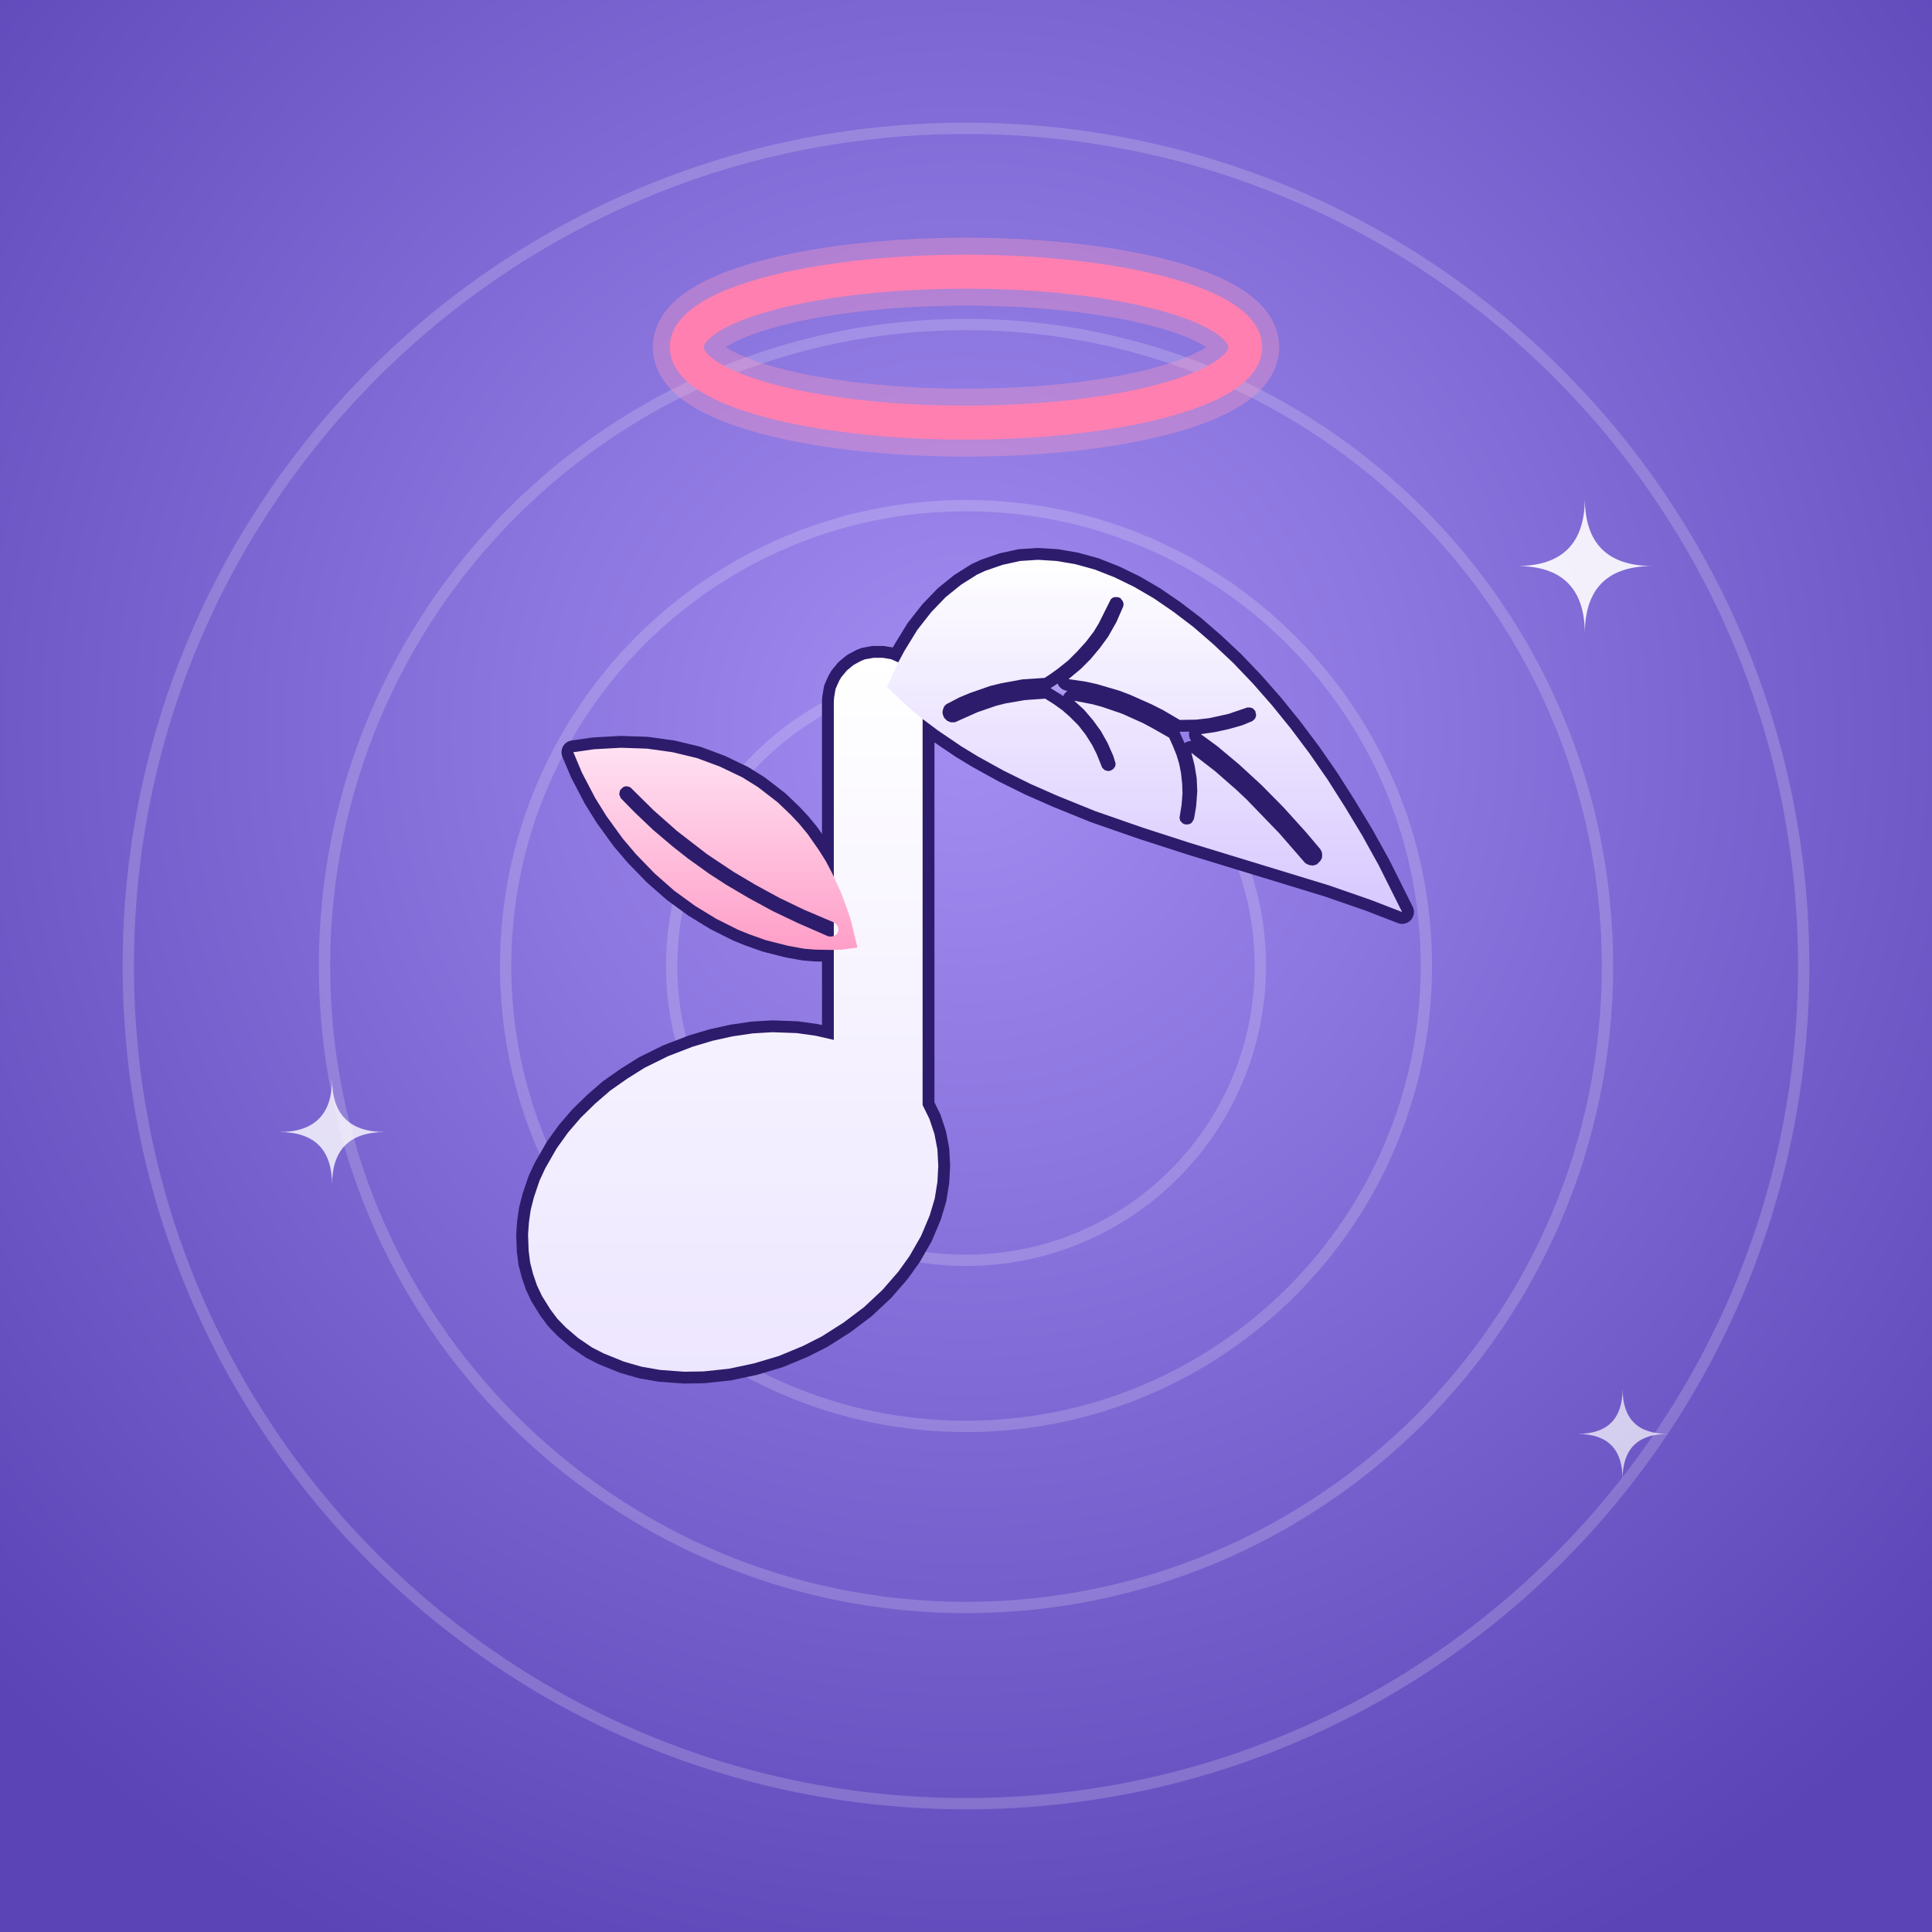
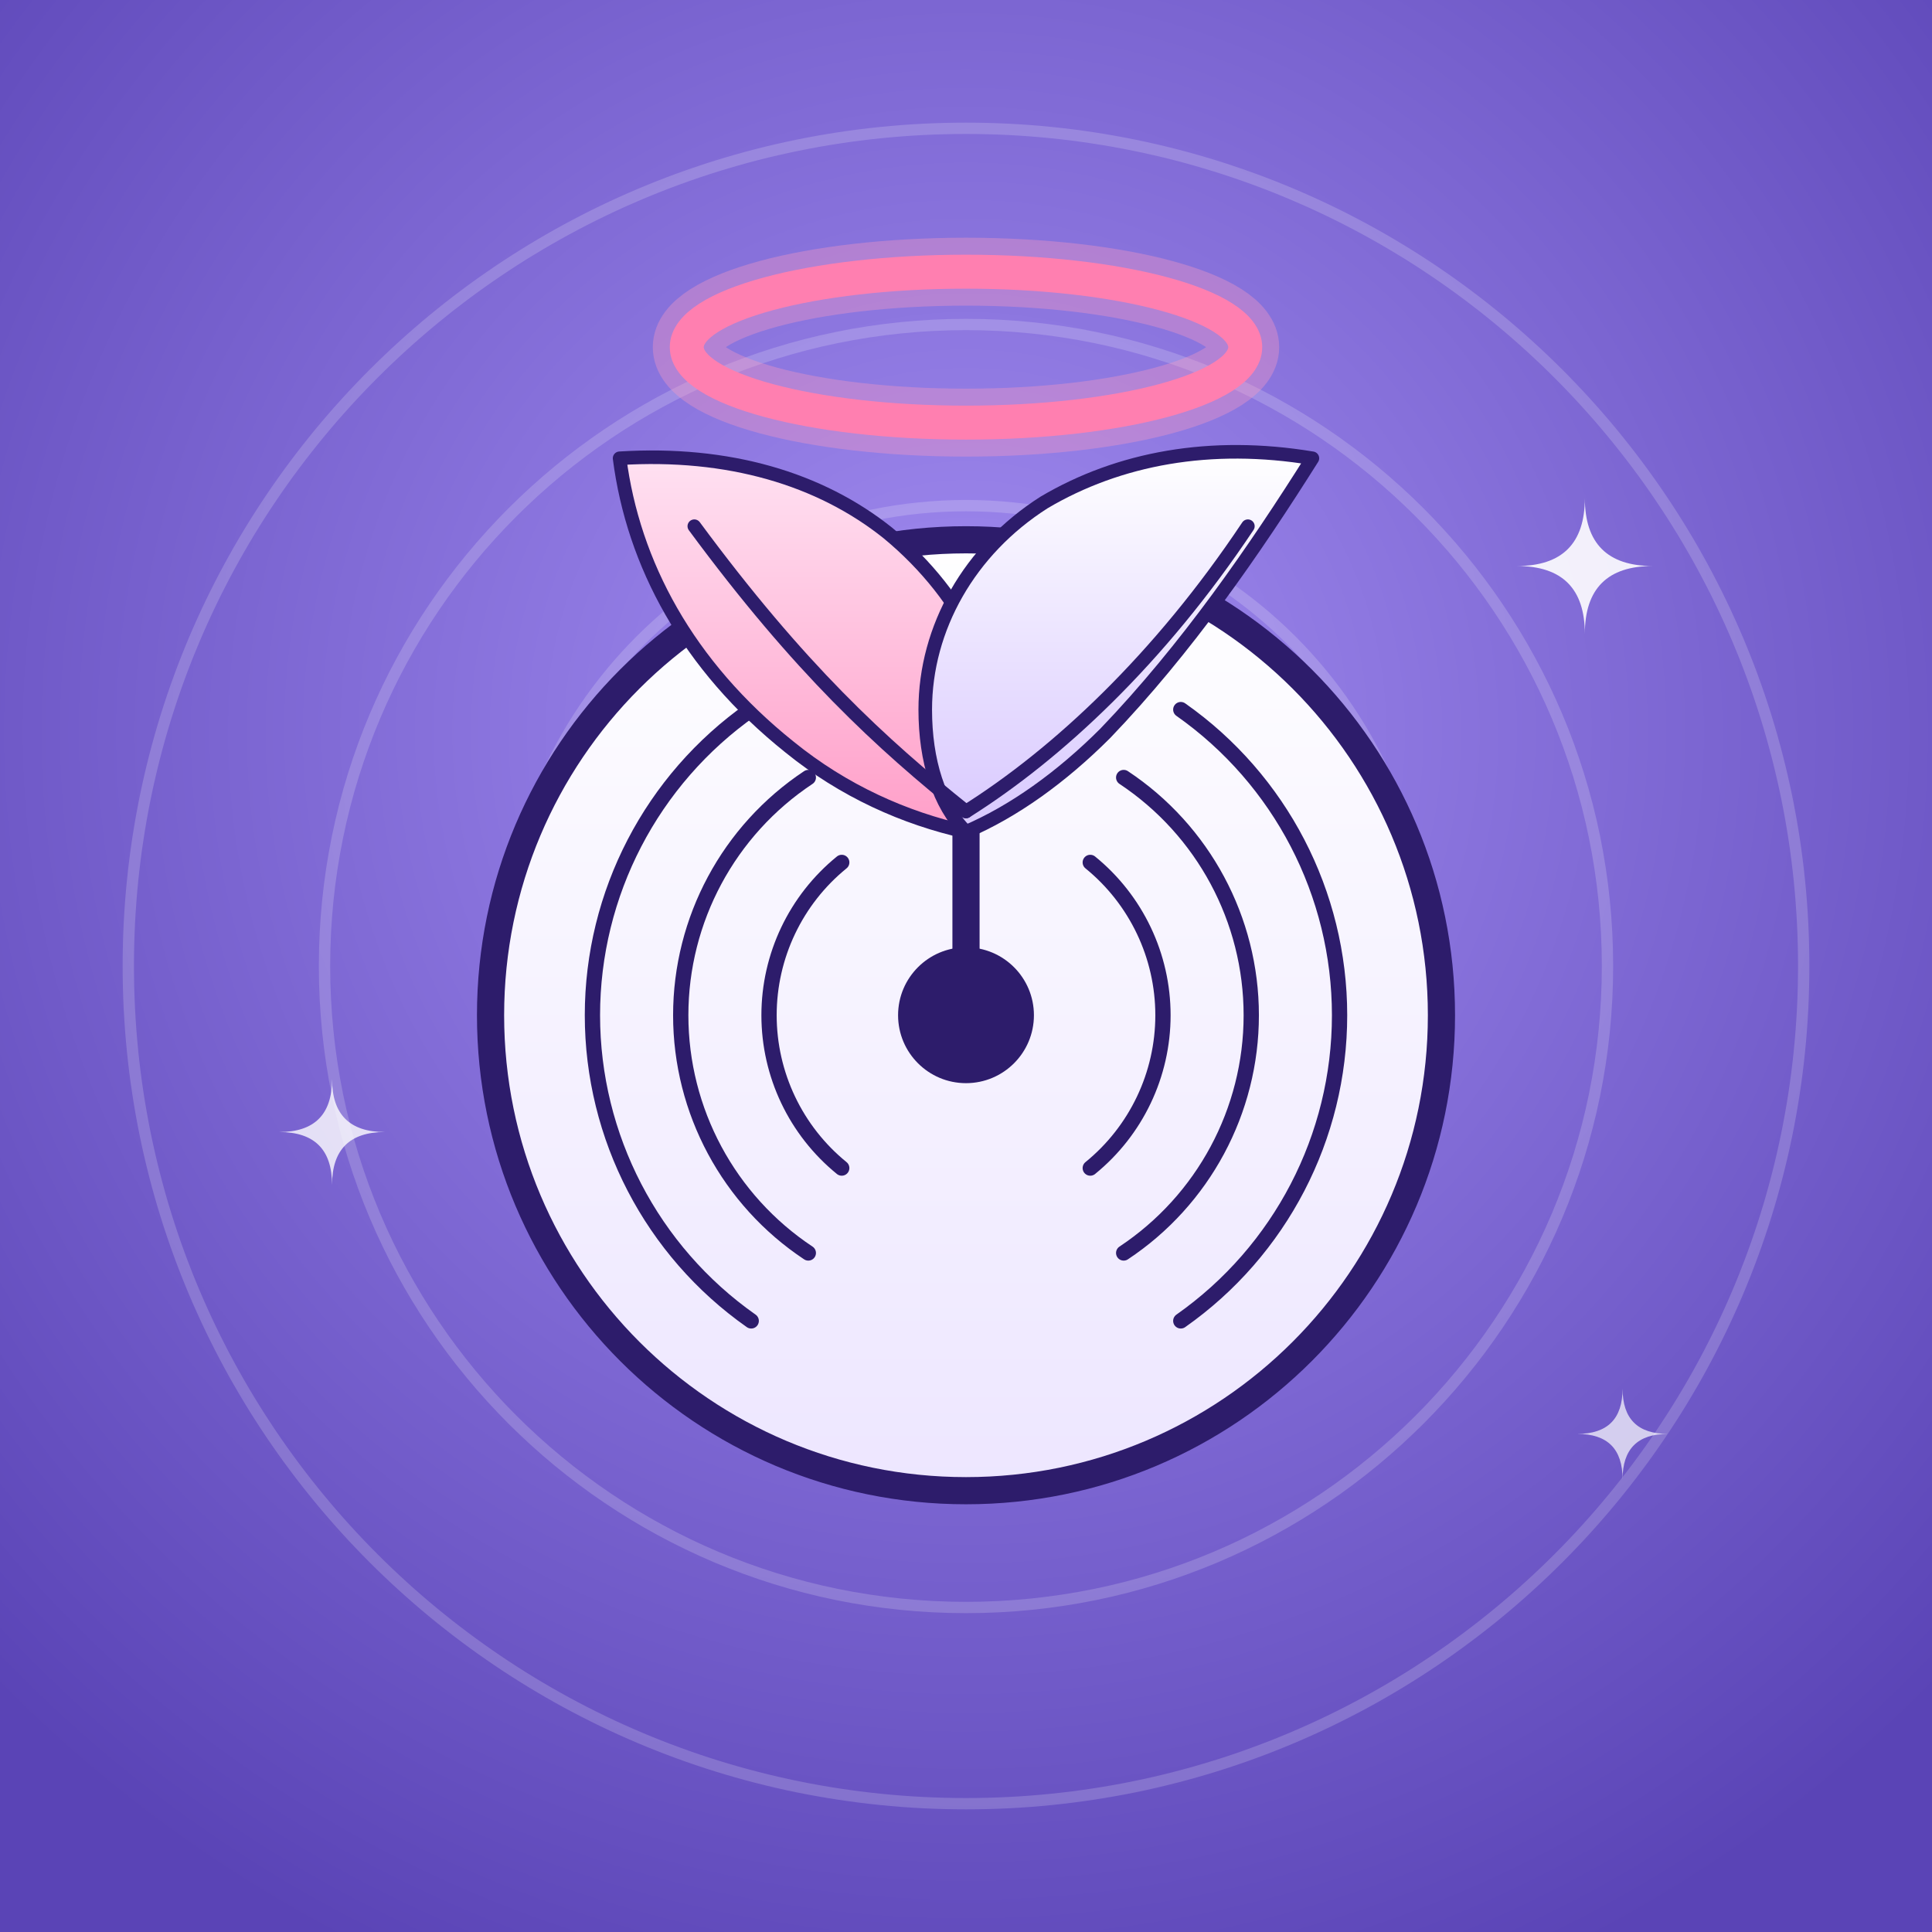
<svg xmlns="http://www.w3.org/2000/svg" viewBox="0 0 512 512" width="512" height="512" role="img" aria-label="Natune - Kawaiitune">
  <defs>
    <radialGradient id="bg" cx="0.5" cy="0.38" r="0.7">
      <stop offset="0" stop-color="#A38DF2" />
      <stop offset="1" stop-color="#5A44B6" />
    </radialGradient>
    <linearGradient id="n" x1="0" y1="0" x2="0" y2="1">
      <stop offset="0" stop-color="#FFFFFF" />
      <stop offset="1" stop-color="#EDE6FF" />
    </linearGradient>
    <linearGradient id="s" x1="0" y1="0" x2="0" y2="1">
      <stop offset="0" stop-color="#FFE1F2" />
      <stop offset="1" stop-color="#FF9EC8" />
    </linearGradient>
    <linearGradient id="l" x1="0" y1="0" x2="0" y2="1">
      <stop offset="0" stop-color="#FFFFFF" />
      <stop offset="1" stop-color="#D8C8FF" />
    </linearGradient>
  </defs>
  <rect width="512" height="512" fill="url(#bg)" />
  <circle cx="256" cy="256" r="78" fill="none" stroke="#FFFFFF" stroke-opacity="0.18" stroke-width="3" />
  <circle cx="256" cy="256" r="122" fill="none" stroke="#FFFFFF" stroke-opacity="0.18" stroke-width="3" />
  <circle cx="256" cy="256" r="170" fill="none" stroke="#FFFFFF" stroke-opacity="0.18" stroke-width="3" />
  <circle cx="256" cy="256" r="222" fill="none" stroke="#FFFFFF" stroke-opacity="0.18" stroke-width="3" />
  <ellipse cx="256" cy="92" rx="74" ry="20" fill="none" stroke="#FF9CC0" stroke-opacity="0.35" stroke-width="18" />
  <ellipse cx="256" cy="92" rx="74" ry="20" fill="none" stroke="#FF7FB0" stroke-width="9" />
  <path d="M420 132 Q420 150 438 150 Q420 150 420 168 Q420 150 402 150 Q420 150 420 132 Z" fill="#FFFFFF" fill-opacity="0.9" />
  <path d="M88 286 Q88 300 102 300 Q88 300 88 314 Q88 300 74 300 Q88 300 88 286 Z" fill="#FFFFFF" fill-opacity="0.8" />
  <path d="M430 368 Q430 380 442 380 Q430 380 430 392 Q430 380 418 380 Q430 380 430 368 Z" fill="#FFFFFF" fill-opacity="0.7" />
-   <g transform="translate(34.28 56.58) scale(0.784404)">
-     <g fill="#2D1C6B" stroke="#2D1C6B" stroke-width="8" stroke-linejoin="round">
-       <path d="M268.0,165.0 L267.7,162.1 L266.9,159.3 L266.2,157.9 L264.6,155.5 L262.5,153.4 L260.1,151.8 L257.4,150.6 L254.5,150.1 L251.5,150.1 L248.6,150.6 L247.3,151.1 L244.7,152.5 L242.4,154.4 L240.5,156.7 L239.8,157.9 L238.6,160.6 L238.1,163.5 L238.0,165.0 L238.0,279.2 L231.9,277.8 L225.5,276.9 L217.3,276.6 L210.6,277.0 L203.8,278.0 L197.0,279.5 L190.3,281.5 L182.0,284.7 L174.1,288.6 L168.2,292.3 L162.5,296.3 L157.3,300.8 L152.5,305.5 L148.2,310.5 L144.4,315.8 L140.5,322.6 L138.6,326.7 L136.7,332.3 L135.6,336.6 L135.0,340.8 L134.7,345.0 L134.9,350.4 L135.4,354.4 L136.4,358.3 L137.7,362.1 L139.4,365.7 L142.2,370.2 L144.6,373.4 L147.4,376.3 L151.6,379.9 L156.3,383.1 L160.2,385.1 L167.1,387.9 L173.0,389.6 L179.3,390.7 L187.4,391.3 L194.0,391.2 L202.5,390.3 L211.0,388.5 L219.4,386.0 L227.6,382.6 L233.9,379.4 L241.3,374.7 L248.2,369.5 L254.4,363.7 L259.8,357.5 L263.6,352.2 L267.5,345.4 L270.4,338.5 L272.1,332.8 L273.0,327.2 L273.3,321.7 L273.0,316.2 L272.0,311.0 L270.3,305.9 L268.0,301.2 Z" />
-       <path d="M246.0,248.0 L243.6,238.2 L242.0,233.6 L240.3,229.1 L237.4,222.8 L235.3,218.8 L232.9,215.0 L229.2,209.7 L226.4,206.3 L223.5,203.2 L219.0,198.9 L212.4,193.8 L207.1,190.5 L199.6,186.9 L191.8,184.0 L183.5,182.0 L174.9,180.8 L166.1,180.5 L157.0,181.0 L150.0,182.0 L152.9,188.9 L157.4,197.5 L161.2,203.6 L166.7,211.2 L171.2,216.5 L177.5,223.0 L184.1,228.8 L191.1,233.9 L198.3,238.3 L205.7,242.0 L209.4,243.5 L215.0,245.5 L222.5,247.4 L228.0,248.4 L231.7,248.7 L237.2,248.8 L240.7,248.7 ZM238.0,239.5 L238.8,240.1 L239.4,240.9 L239.6,241.8 L239.4,242.8 L238.9,243.6 L238.0,244.1 L237.1,244.3 L236.1,244.2 L225.8,239.7 L217.4,235.7 L209.3,231.3 L201.5,226.7 L195.8,223.0 L188.7,217.9 L183.5,213.8 L176.9,208.2 L170.7,202.3 L166.0,197.5 L165.5,196.2 L165.8,194.8 L166.7,193.9 L167.6,193.5 L168.6,193.6 L169.4,194.0 L177.2,201.7 L185.0,208.6 L195.1,216.4 L204.1,222.4 L211.7,226.9 L219.6,231.2 L227.9,235.2 Z" fill-rule="evenodd" />
-       <path d="M256.0,160.0 L263.0,166.6 L267.9,170.7 L273.1,174.6 L281.2,180.1 L286.8,183.5 L295.5,188.3 L304.4,192.7 L313.7,196.8 L326.3,201.9 L342.4,207.5 L358.5,212.7 L405.3,227.0 L419.4,231.9 L430.0,236.0 L422.1,220.2 L416.5,210.1 L410.7,200.5 L404.8,191.2 L398.7,182.4 L392.4,174.0 L386.0,166.1 L379.5,158.7 L372.9,151.8 L366.2,145.5 L359.5,139.7 L352.8,134.6 L346.1,130.0 L339.4,126.1 L332.8,122.9 L326.2,120.3 L319.7,118.5 L313.3,117.4 L307.0,117.0 L300.9,117.4 L295.0,118.7 L289.2,120.7 L286.4,122.0 L281.0,125.4 L275.8,129.6 L270.9,134.7 L266.2,140.7 L261.9,147.7 L259.8,151.6 ZM317.3,157.3 L323.3,158.2 L326.9,159.0 L334.4,161.2 L338.1,162.6 L345.3,165.8 L349.1,167.7 L354.9,171.1 L360.4,171.0 L364.8,170.5 L371.2,169.1 L377.7,166.9 L378.7,166.9 L379.6,167.2 L380.4,168.1 L380.7,169.6 L380.3,170.7 L379.4,171.5 L376.0,172.9 L371.4,174.2 L366.8,175.2 L362.0,175.9 L367.6,180.0 L375.0,186.2 L382.5,193.1 L390.0,200.7 L397.5,209.0 L402.4,214.8 L402.9,215.8 L403.0,216.8 L402.9,217.8 L402.4,218.7 L401.2,219.9 L399.9,220.3 L398.5,220.1 L397.3,219.5 L388.6,209.5 L377.6,198.1 L374.0,194.7 L366.8,188.4 L358.8,182.2 L359.9,186.5 L360.6,190.8 L360.8,195.2 L360.4,200.4 L359.7,204.5 L359.1,205.6 L358.6,206.1 L357.7,206.4 L356.7,206.4 L355.8,206.0 L355.0,205.1 L354.8,204.1 L355.5,199.8 L355.8,195.9 L355.7,192.8 L355.3,189.0 L354.7,186.0 L353.8,183.0 L352.6,180.0 L351.3,177.1 L345.7,173.9 L342.3,172.1 L335.4,169.0 L328.7,166.7 L325.4,165.8 L319.2,164.6 L322.5,167.6 L325.5,171.1 L328.2,174.8 L330.5,178.9 L332.4,183.2 L333.2,185.8 L333.1,186.7 L332.6,187.5 L331.8,188.1 L330.8,188.4 L329.6,188.1 L328.7,187.3 L326.8,182.6 L325.3,179.6 L323.1,176.1 L320.6,172.9 L317.7,170.0 L315.2,167.8 L312.4,165.8 L309.4,163.9 L302.5,164.4 L296.1,165.5 L292.9,166.3 L286.5,168.5 L278.9,171.9 L277.5,171.9 L276.3,171.4 L275.3,170.4 L274.9,169.5 L274.7,168.5 L274.9,167.5 L275.3,166.5 L276.0,165.8 L280.4,163.5 L284.0,162.0 L290.9,159.6 L294.6,158.7 L301.7,157.4 L309.2,156.9 L310.9,155.8 L313.7,153.8 L317.2,151.0 L320.3,147.9 L323.2,144.7 L325.8,141.3 L327.5,138.5 L331.6,130.3 L332.4,129.7 L333.1,129.6 L333.9,129.6 L334.8,129.9 L335.7,131.1 L335.9,132.0 L335.8,132.7 L333.5,138.0 L330.6,143.1 L327.8,146.9 L324.7,150.6 L321.4,153.9 Z" fill-rule="evenodd" />
+   <g transform="translate(25.6 17.05) scale(0.9)" stroke-linecap="round" stroke-linejoin="round">
+     <circle cx="256" cy="280" r="140" fill="url(#n)" stroke="#2D1C6B" stroke-width="8" />
+     <g fill="none" stroke="#2D1C6B" stroke-width="4.5">
+       <path d="M192.754 190 A110 110 0 0 0 192.754 370" />
+       <path d="M319.246 190 A110 110 0 0 1 319.246 370" />
+       <path d="M209.57 210 A84 84 0 0 0 209.57 350" />
+       <path d="M302.43 210 A84 84 0 0 1 302.43 350" />
+       <path d="M219.41 235 A58 58 0 0 0 219.41 325" />
+       <path d="M292.59 235 A58 58 0 0 1 292.59 325" />
    </g>
-     <path d="M268.0,165.0 L267.7,162.1 L266.9,159.3 L266.2,157.9 L264.6,155.5 L262.5,153.4 L260.1,151.8 L257.4,150.6 L254.5,150.1 L251.5,150.1 L248.6,150.6 L247.3,151.1 L244.7,152.5 L242.4,154.4 L240.5,156.7 L239.8,157.9 L238.6,160.6 L238.1,163.5 L238.0,165.0 L238.0,279.2 L231.9,277.8 L225.5,276.9 L217.3,276.6 L210.6,277.0 L203.8,278.0 L197.0,279.5 L190.3,281.5 L182.0,284.7 L174.1,288.6 L168.2,292.3 L162.5,296.3 L157.3,300.8 L152.5,305.5 L148.2,310.5 L144.4,315.8 L140.5,322.6 L138.6,326.7 L136.7,332.3 L135.6,336.6 L135.0,340.8 L134.7,345.0 L134.9,350.4 L135.4,354.4 L136.4,358.3 L137.7,362.1 L139.4,365.7 L142.2,370.2 L144.6,373.4 L147.4,376.3 L151.6,379.9 L156.3,383.1 L160.2,385.1 L167.1,387.9 L173.0,389.6 L179.3,390.7 L187.4,391.3 L194.0,391.2 L202.5,390.3 L211.0,388.5 L219.4,386.0 L227.6,382.6 L233.9,379.4 L241.3,374.7 L248.2,369.5 L254.4,363.7 L259.8,357.5 L263.6,352.2 L267.5,345.4 L270.4,338.5 L272.1,332.8 L273.0,327.2 L273.3,321.7 L273.0,316.2 L272.0,311.0 L270.3,305.9 L268.0,301.2 Z" fill="url(#n)" />
-     <path d="M246.0,248.0 L243.6,238.2 L242.0,233.6 L240.3,229.1 L237.4,222.8 L235.3,218.8 L232.9,215.0 L229.2,209.7 L226.4,206.3 L223.5,203.2 L219.0,198.9 L212.4,193.8 L207.1,190.5 L199.6,186.9 L191.8,184.0 L183.5,182.0 L174.9,180.8 L166.1,180.5 L157.0,181.0 L150.0,182.0 L152.9,188.9 L157.4,197.5 L161.2,203.6 L166.7,211.2 L171.2,216.5 L177.5,223.0 L184.1,228.8 L191.1,233.9 L198.3,238.3 L205.7,242.0 L209.4,243.5 L215.0,245.5 L222.5,247.4 L228.0,248.4 L231.7,248.7 L237.2,248.8 L240.7,248.7 ZM238.0,239.5 L238.8,240.1 L239.4,240.9 L239.6,241.8 L239.4,242.8 L238.9,243.6 L238.0,244.1 L237.1,244.3 L236.1,244.2 L225.8,239.7 L217.4,235.7 L209.3,231.3 L201.5,226.7 L195.8,223.0 L188.7,217.9 L183.5,213.8 L176.9,208.2 L170.7,202.3 L166.0,197.5 L165.5,196.2 L165.8,194.8 L166.7,193.9 L167.6,193.5 L168.6,193.6 L169.4,194.0 L177.2,201.7 L185.0,208.6 L195.1,216.4 L204.1,222.4 L211.7,226.9 L219.6,231.2 L227.9,235.2 Z" fill="url(#s)" fill-rule="evenodd" />
-     <path d="M256.0,160.0 L263.0,166.6 L267.9,170.7 L273.1,174.6 L281.2,180.1 L286.8,183.5 L295.5,188.3 L304.4,192.7 L313.7,196.8 L326.3,201.9 L342.4,207.5 L358.5,212.7 L405.3,227.0 L419.4,231.9 L430.0,236.0 L422.1,220.2 L416.5,210.1 L410.7,200.5 L404.8,191.2 L398.7,182.4 L392.4,174.0 L386.0,166.1 L379.5,158.7 L372.9,151.8 L366.2,145.5 L359.5,139.7 L352.8,134.6 L346.1,130.0 L339.4,126.1 L332.8,122.9 L326.2,120.3 L319.7,118.5 L313.3,117.4 L307.0,117.0 L300.9,117.4 L295.0,118.7 L289.2,120.7 L286.4,122.0 L281.0,125.4 L275.8,129.6 L270.9,134.7 L266.2,140.7 L261.9,147.7 L259.8,151.6 ZM317.3,157.3 L323.3,158.2 L326.9,159.0 L334.4,161.2 L338.1,162.6 L345.3,165.8 L349.1,167.7 L354.9,171.1 L360.4,171.0 L364.8,170.5 L371.2,169.1 L377.7,166.9 L378.7,166.9 L379.6,167.2 L380.4,168.1 L380.7,169.6 L380.3,170.7 L379.4,171.5 L376.0,172.9 L371.4,174.2 L366.8,175.2 L362.0,175.9 L367.6,180.0 L375.0,186.2 L382.5,193.1 L390.0,200.7 L397.5,209.0 L402.4,214.8 L402.9,215.8 L403.0,216.8 L402.9,217.8 L402.4,218.7 L401.2,219.9 L399.9,220.3 L398.5,220.1 L397.3,219.5 L388.6,209.5 L377.6,198.1 L374.0,194.7 L366.8,188.4 L358.8,182.2 L359.9,186.5 L360.6,190.8 L360.8,195.2 L360.4,200.4 L359.7,204.5 L359.1,205.6 L358.6,206.1 L357.7,206.4 L356.7,206.4 L355.8,206.0 L355.0,205.1 L354.8,204.1 L355.5,199.8 L355.8,195.9 L355.7,192.8 L355.3,189.0 L354.7,186.0 L353.8,183.0 L352.6,180.0 L351.3,177.1 L345.7,173.9 L342.3,172.1 L335.4,169.0 L328.7,166.7 L325.4,165.8 L319.2,164.6 L322.5,167.6 L325.5,171.1 L328.2,174.8 L330.5,178.9 L332.4,183.2 L333.2,185.8 L333.1,186.7 L332.6,187.5 L331.8,188.1 L330.8,188.4 L329.6,188.1 L328.7,187.3 L326.8,182.6 L325.3,179.6 L323.1,176.1 L320.6,172.9 L317.7,170.0 L315.2,167.8 L312.4,165.8 L309.4,163.9 L302.5,164.4 L296.1,165.5 L292.9,166.3 L286.5,168.5 L278.9,171.9 L277.5,171.9 L276.3,171.4 L275.3,170.4 L274.9,169.5 L274.7,168.5 L274.9,167.5 L275.3,166.5 L276.0,165.8 L280.4,163.5 L284.0,162.0 L290.9,159.6 L294.6,158.7 L301.7,157.4 L309.2,156.9 L310.9,155.8 L313.7,153.8 L317.2,151.0 L320.3,147.9 L323.2,144.7 L325.8,141.3 L327.5,138.5 L331.6,130.3 L332.4,129.7 L333.1,129.6 L333.9,129.6 L334.8,129.9 L335.7,131.1 L335.9,132.0 L335.8,132.7 L333.5,138.0 L330.6,143.1 L327.8,146.9 L324.7,150.6 L321.4,153.9 Z" fill="url(#l)" fill-rule="evenodd" />
+     <path d="M256 281 L256 226" fill="none" stroke="#2D1C6B" stroke-width="8" />
+     <path d="M256 226 C238 222 220 214 204 201 C174 177 158 147 154 116 C186 114 213 122 233 138 C256 157 268 183 267 208 C267 216 263 222 256 226 Z" fill="url(#s)" stroke="#2D1C6B" stroke-width="4" />
+     <path d="M256 226 C270 220 284 210 297 197 C321 172 341 143 358 116 C328 111 301 116 279 129 C257 143 244 166 244 190 C244 205 248 218 256 226 Z" fill="url(#l)" stroke="#2D1C6B" stroke-width="4" />
+     <g fill="none" stroke="#2D1C6B" stroke-width="4">
+       <path d="M256 220 C231 200 207 178 176 136" />
+       <path d="M256 220 C283 203 313 175 339 136" />
+     </g>
+     <circle cx="256" cy="280" r="20" fill="#2D1C6B" />
  </g>
</svg>
